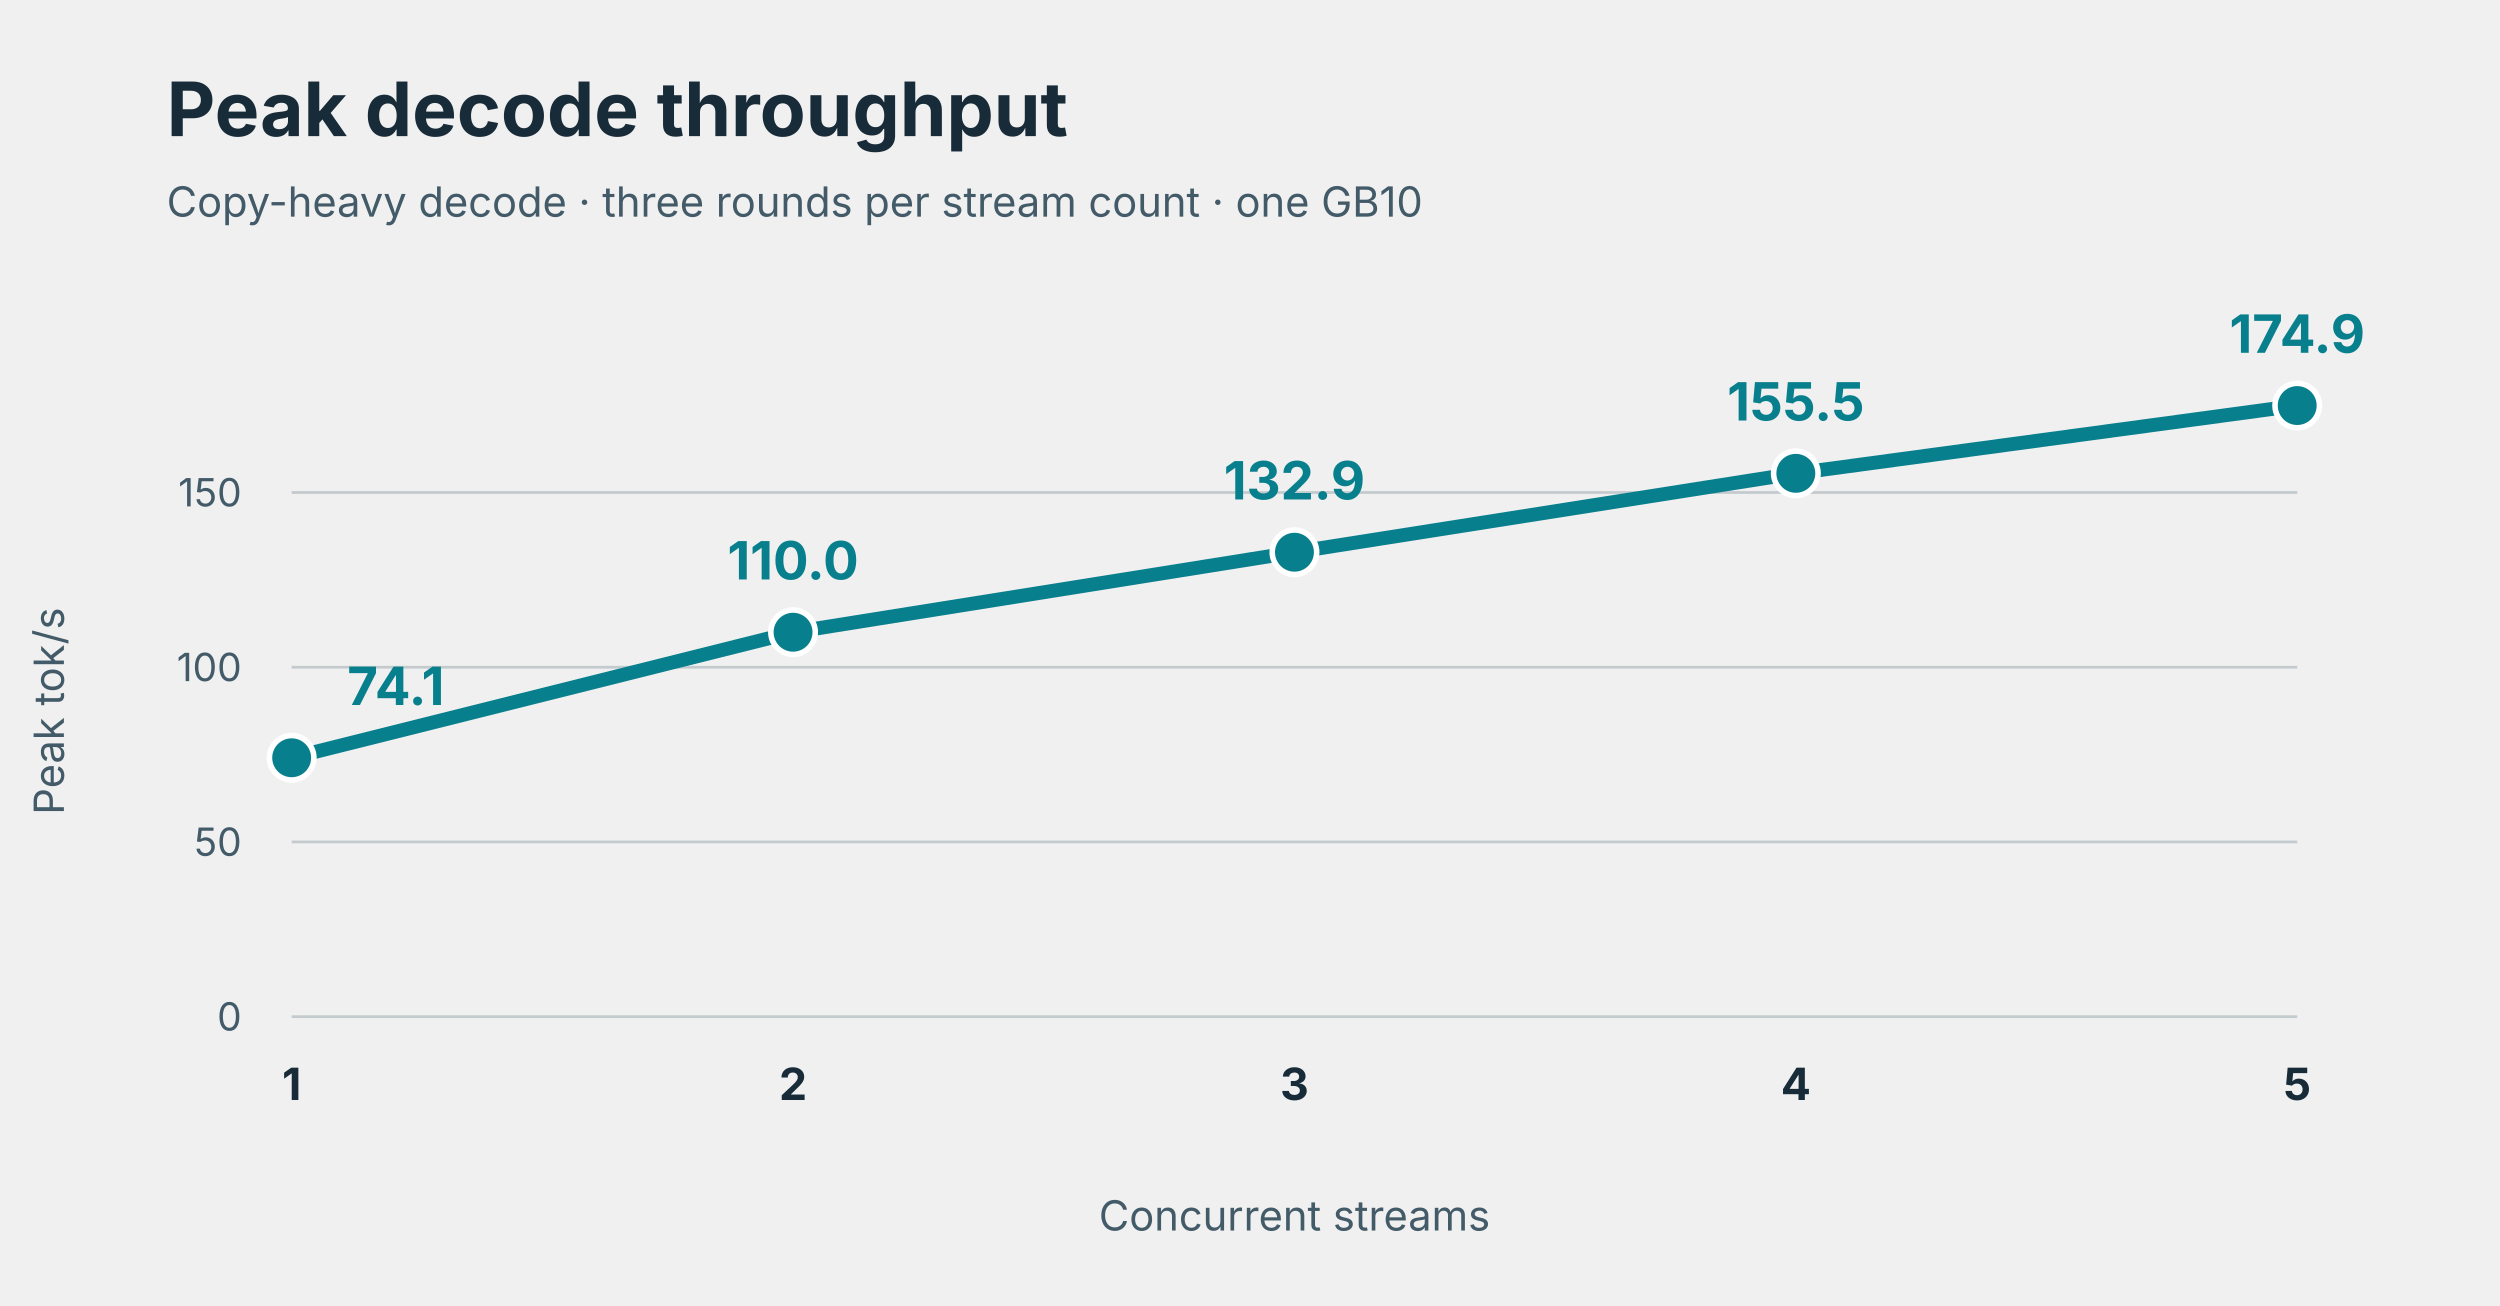
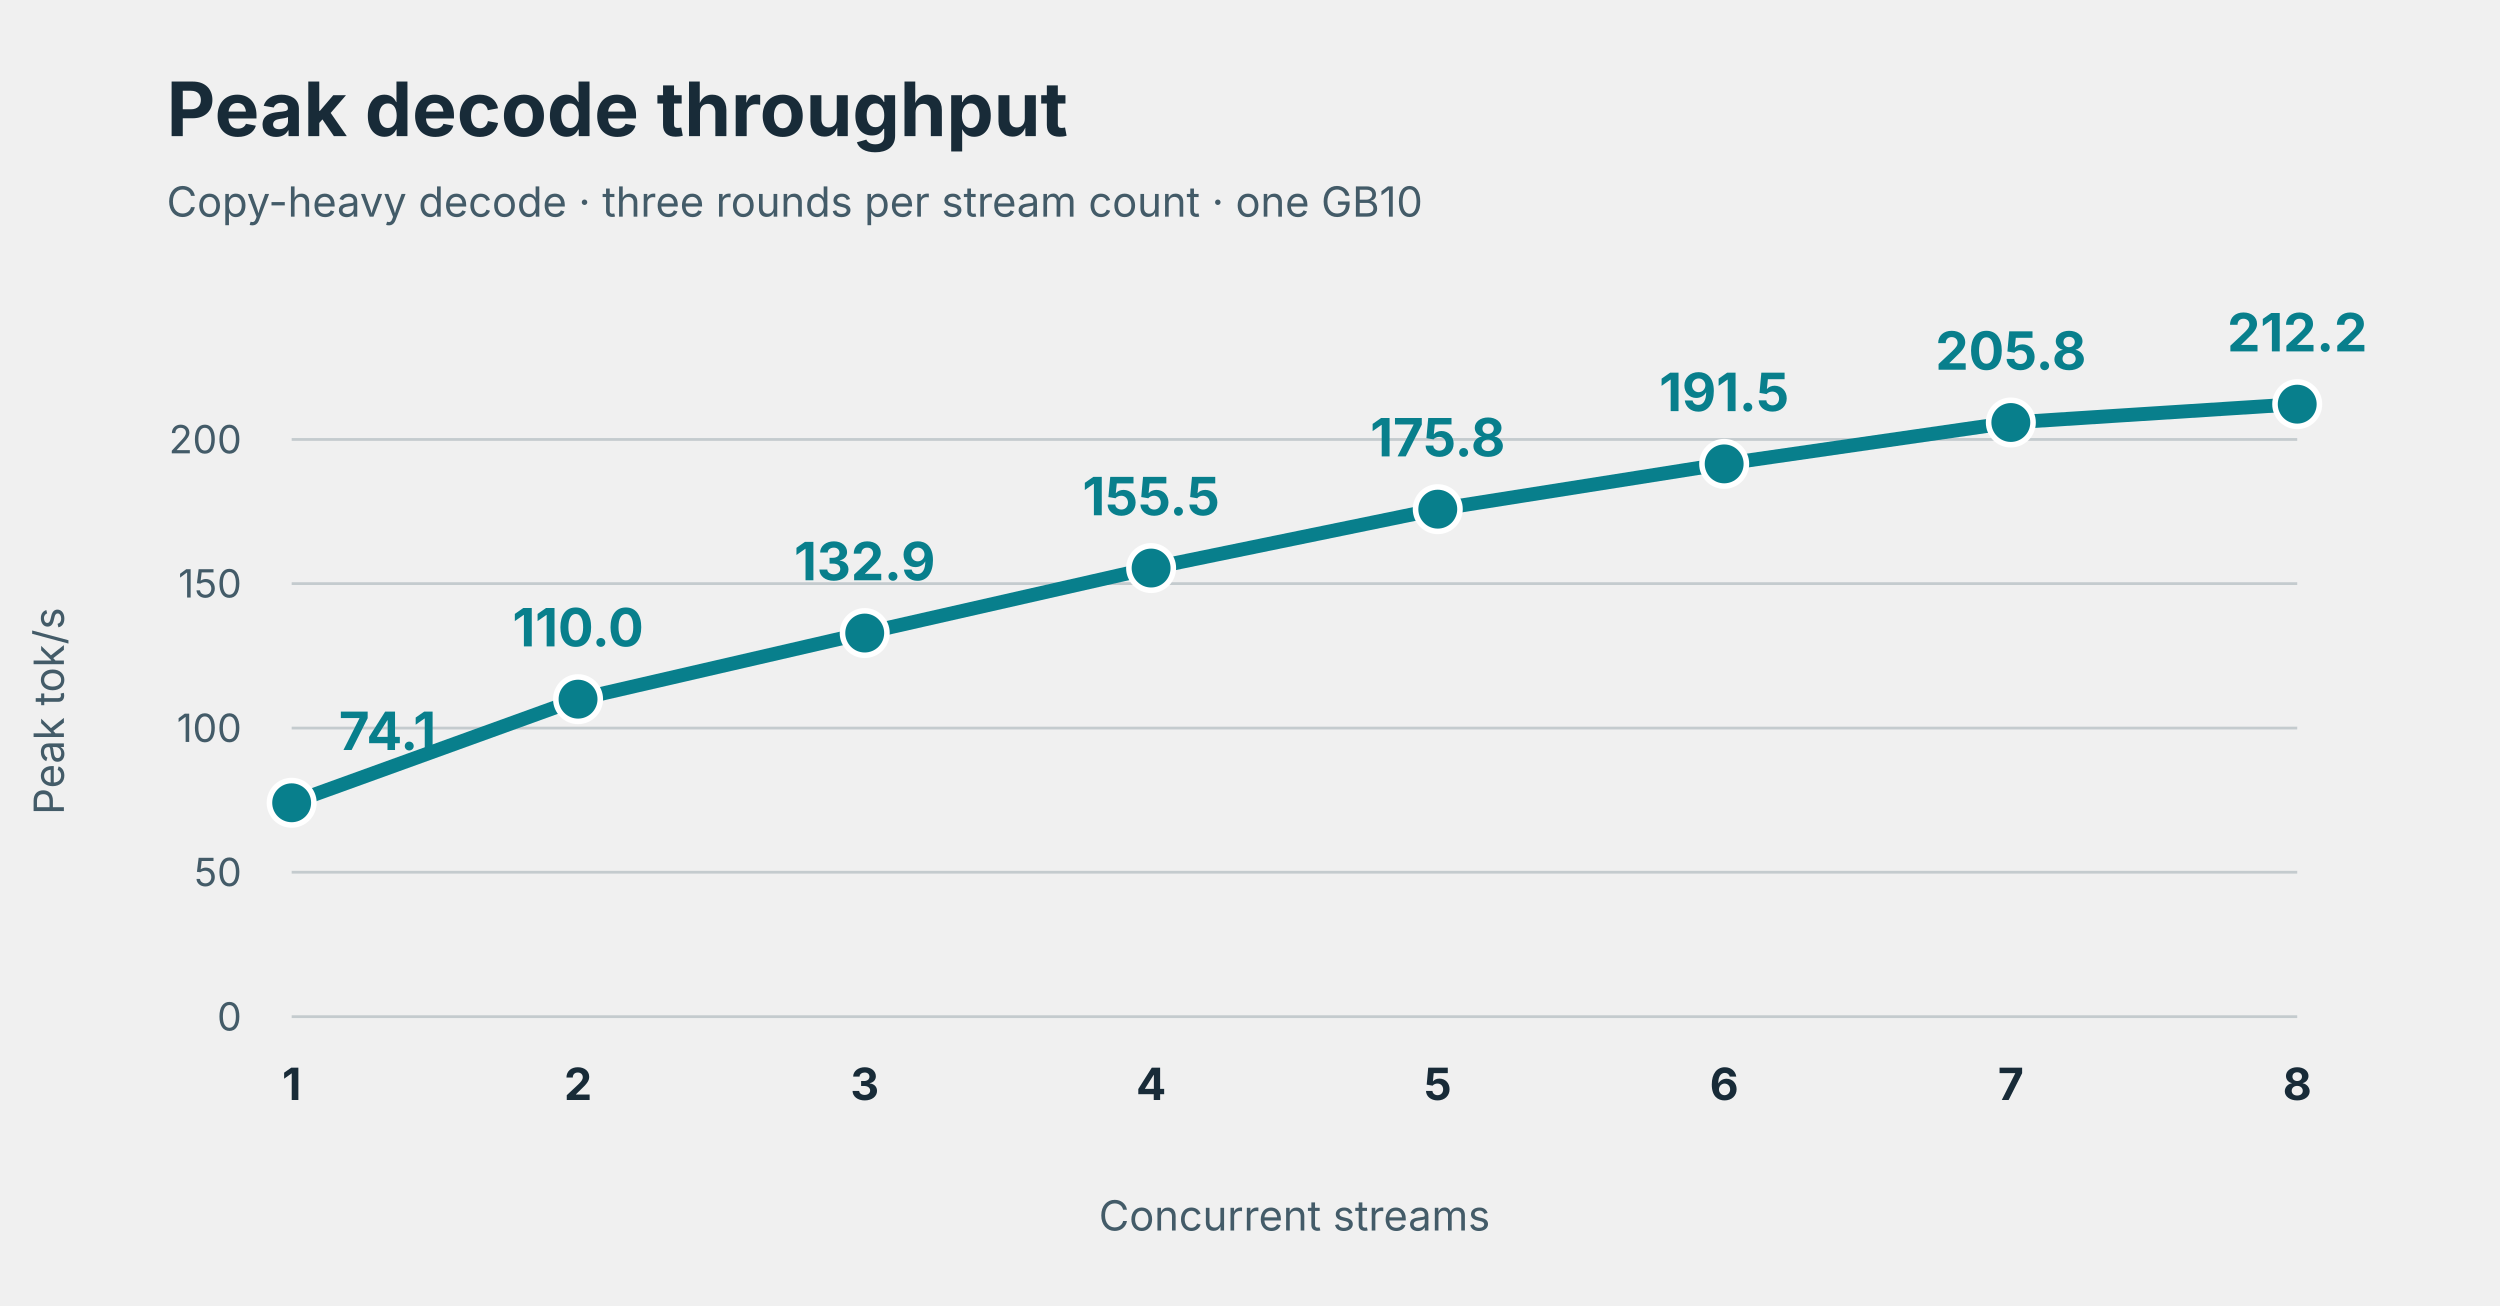
<svg xmlns="http://www.w3.org/2000/svg" width="900" height="470" viewBox="0 0 900 470" role="img" aria-label="Peak decode throughput">
  <style>text{font-family:Inter, Manrope, "Space Grotesk", system-ui, Arial, sans-serif}</style>
  <text x="60" y="49" fill="#182b38" font-size="27" font-weight="750">Peak decode throughput</text>
  <text x="60" y="78" fill="#435b68" font-size="15">Copy-heavy decode · three rounds per stream count · one GB10</text>
  <line x1="105" y1="366.0" x2="827" y2="366.0" stroke="#82939b" opacity=".40" />
  <text x="87" y="371.0" text-anchor="end" fill="#435b68" font-size="14">0</text>
-   <line x1="105" y1="303.1" x2="827" y2="303.1" stroke="#82939b" opacity=".40" />
-   <text x="87" y="308.1" text-anchor="end" fill="#435b68" font-size="14">50</text>
-   <line x1="105" y1="240.2" x2="827" y2="240.2" stroke="#82939b" opacity=".40" />
-   <text x="87" y="245.2" text-anchor="end" fill="#435b68" font-size="14">100</text>
-   <line x1="105" y1="177.3" x2="827" y2="177.3" stroke="#82939b" opacity=".40" />
-   <text x="87" y="182.3" text-anchor="end" fill="#435b68" font-size="14">150</text>
-   <polyline points="105.0,272.8 285.5,227.6 466.0,198.8 646.5,170.4 827.0,146.0" fill="none" stroke="#087f8c" stroke-width="5" stroke-linecap="round" stroke-linejoin="round" />
-   <circle cx="105.0" cy="272.8" r="8" fill="#087f8c" stroke="#ffffff" stroke-width="2" />
-   <text x="125.0" y="253.8" text-anchor="start" fill="#087f8c" font-size="19" font-weight="750">74.1</text>
+   <line x1="105" y1="314.0" x2="827" y2="314.0" stroke="#82939b" opacity=".40" />
+   <text x="87" y="319.0" text-anchor="end" fill="#435b68" font-size="14">50</text>
+   <line x1="105" y1="262.1" x2="827" y2="262.1" stroke="#82939b" opacity=".40" />
+   <text x="87" y="267.1" text-anchor="end" fill="#435b68" font-size="14">100</text>
+   <line x1="105" y1="210.1" x2="827" y2="210.1" stroke="#82939b" opacity=".40" />
+   <text x="87" y="215.1" text-anchor="end" fill="#435b68" font-size="14">150</text>
+   <line x1="105" y1="158.2" x2="827" y2="158.2" stroke="#82939b" opacity=".40" />
+   <text x="87" y="163.2" text-anchor="end" fill="#435b68" font-size="14">200</text>
+   <polyline points="105.0,289.0 208.1,251.7 311.3,227.9 414.4,204.5 517.6,183.3 620.7,167.0 723.9,152.1 827.0,145.5" fill="none" stroke="#087f8c" stroke-width="5" stroke-linecap="round" stroke-linejoin="round" />
+   <circle cx="105.0" cy="289.0" r="8" fill="#087f8c" stroke="#ffffff" stroke-width="2" />
+   <text x="122.0" y="270.0" text-anchor="start" fill="#087f8c" font-size="19" font-weight="750">74.1</text>
  <text x="105.0" y="396" text-anchor="middle" fill="#182b38" font-size="16" font-weight="650">1</text>
-   <circle cx="285.5" cy="227.6" r="8" fill="#087f8c" stroke="#ffffff" stroke-width="2" />
-   <text x="285.5" y="208.6" text-anchor="middle" fill="#087f8c" font-size="19" font-weight="750">110.0</text>
-   <text x="285.5" y="396" text-anchor="middle" fill="#182b38" font-size="16" font-weight="650">2</text>
-   <circle cx="466.0" cy="198.8" r="8" fill="#087f8c" stroke="#ffffff" stroke-width="2" />
-   <text x="466.0" y="179.8" text-anchor="middle" fill="#087f8c" font-size="19" font-weight="750">132.9</text>
-   <text x="466.0" y="396" text-anchor="middle" fill="#182b38" font-size="16" font-weight="650">3</text>
-   <circle cx="646.5" cy="170.4" r="8" fill="#087f8c" stroke="#ffffff" stroke-width="2" />
-   <text x="646.5" y="151.4" text-anchor="middle" fill="#087f8c" font-size="19" font-weight="750">155.5</text>
-   <text x="646.5" y="396" text-anchor="middle" fill="#182b38" font-size="16" font-weight="650">4</text>
-   <circle cx="827.0" cy="146.0" r="8" fill="#087f8c" stroke="#ffffff" stroke-width="2" />
-   <text x="827.0" y="127.0" text-anchor="middle" fill="#087f8c" font-size="19" font-weight="750">174.9</text>
-   <text x="827.0" y="396" text-anchor="middle" fill="#182b38" font-size="16" font-weight="650">5</text>
+   <circle cx="208.1" cy="251.7" r="8" fill="#087f8c" stroke="#ffffff" stroke-width="2" />
+   <text x="208.1" y="232.7" text-anchor="middle" fill="#087f8c" font-size="19" font-weight="750">110.0</text>
+   <text x="208.1" y="396" text-anchor="middle" fill="#182b38" font-size="16" font-weight="650">2</text>
+   <circle cx="311.3" cy="227.9" r="8" fill="#087f8c" stroke="#ffffff" stroke-width="2" />
+   <text x="311.3" y="208.9" text-anchor="middle" fill="#087f8c" font-size="19" font-weight="750">132.9</text>
+   <text x="311.3" y="396" text-anchor="middle" fill="#182b38" font-size="16" font-weight="650">3</text>
+   <circle cx="414.4" cy="204.5" r="8" fill="#087f8c" stroke="#ffffff" stroke-width="2" />
+   <text x="414.4" y="185.5" text-anchor="middle" fill="#087f8c" font-size="19" font-weight="750">155.5</text>
+   <text x="414.4" y="396" text-anchor="middle" fill="#182b38" font-size="16" font-weight="650">4</text>
+   <circle cx="517.6" cy="183.3" r="8" fill="#087f8c" stroke="#ffffff" stroke-width="2" />
+   <text x="517.6" y="164.3" text-anchor="middle" fill="#087f8c" font-size="19" font-weight="750">175.8</text>
+   <text x="517.6" y="396" text-anchor="middle" fill="#182b38" font-size="16" font-weight="650">5</text>
+   <circle cx="620.7" cy="167.0" r="8" fill="#087f8c" stroke="#ffffff" stroke-width="2" />
+   <text x="620.7" y="148.0" text-anchor="middle" fill="#087f8c" font-size="19" font-weight="750">191.5</text>
+   <text x="620.7" y="396" text-anchor="middle" fill="#182b38" font-size="16" font-weight="650">6</text>
+   <circle cx="723.9" cy="152.1" r="8" fill="#087f8c" stroke="#ffffff" stroke-width="2" />
+   <text x="723.9" y="133.1" text-anchor="middle" fill="#087f8c" font-size="19" font-weight="750">205.8</text>
+   <text x="723.9" y="396" text-anchor="middle" fill="#182b38" font-size="16" font-weight="650">7</text>
+   <circle cx="827.0" cy="145.5" r="8" fill="#087f8c" stroke="#ffffff" stroke-width="2" />
+   <text x="827.0" y="126.5" text-anchor="middle" fill="#087f8c" font-size="19" font-weight="750">212.2</text>
+   <text x="827.0" y="396" text-anchor="middle" fill="#182b38" font-size="16" font-weight="650">8</text>
  <text x="466.0" y="443" text-anchor="middle" fill="#435b68" font-size="15">Concurrent streams</text>
  <text x="23" y="256" transform="rotate(-90 23 256)" text-anchor="middle" fill="#435b68" font-size="15">Peak tok/s</text>
</svg>
